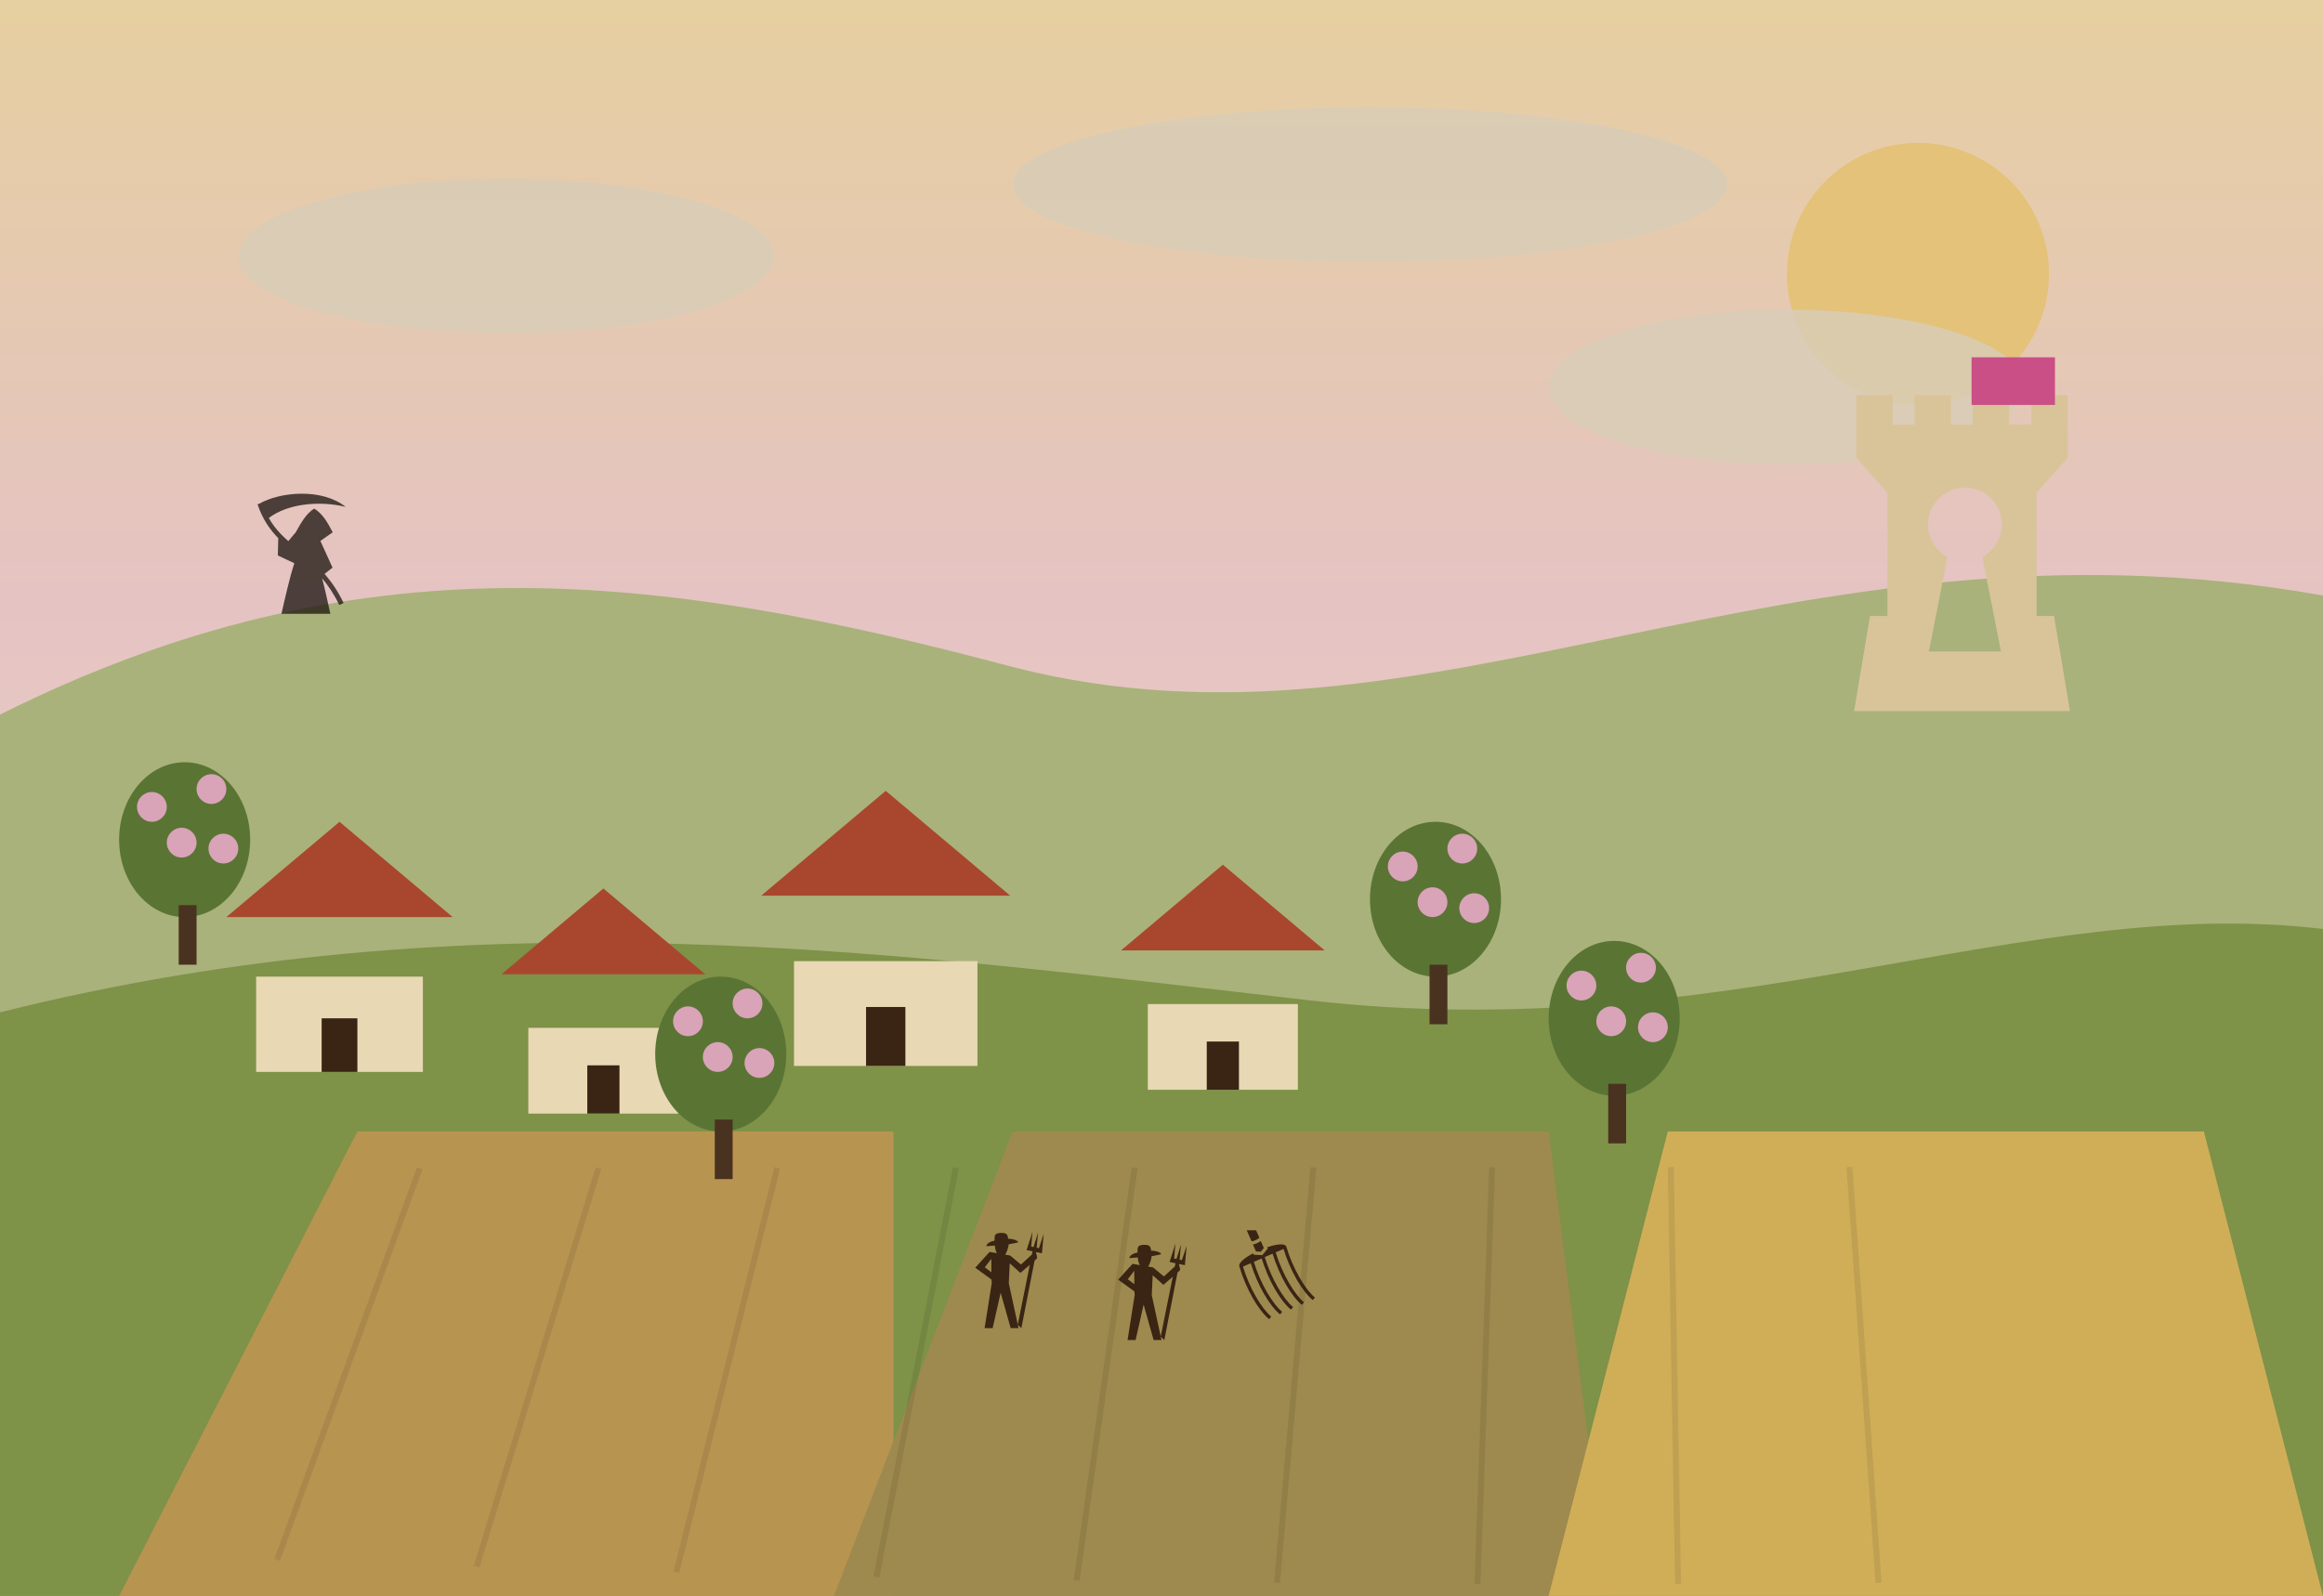
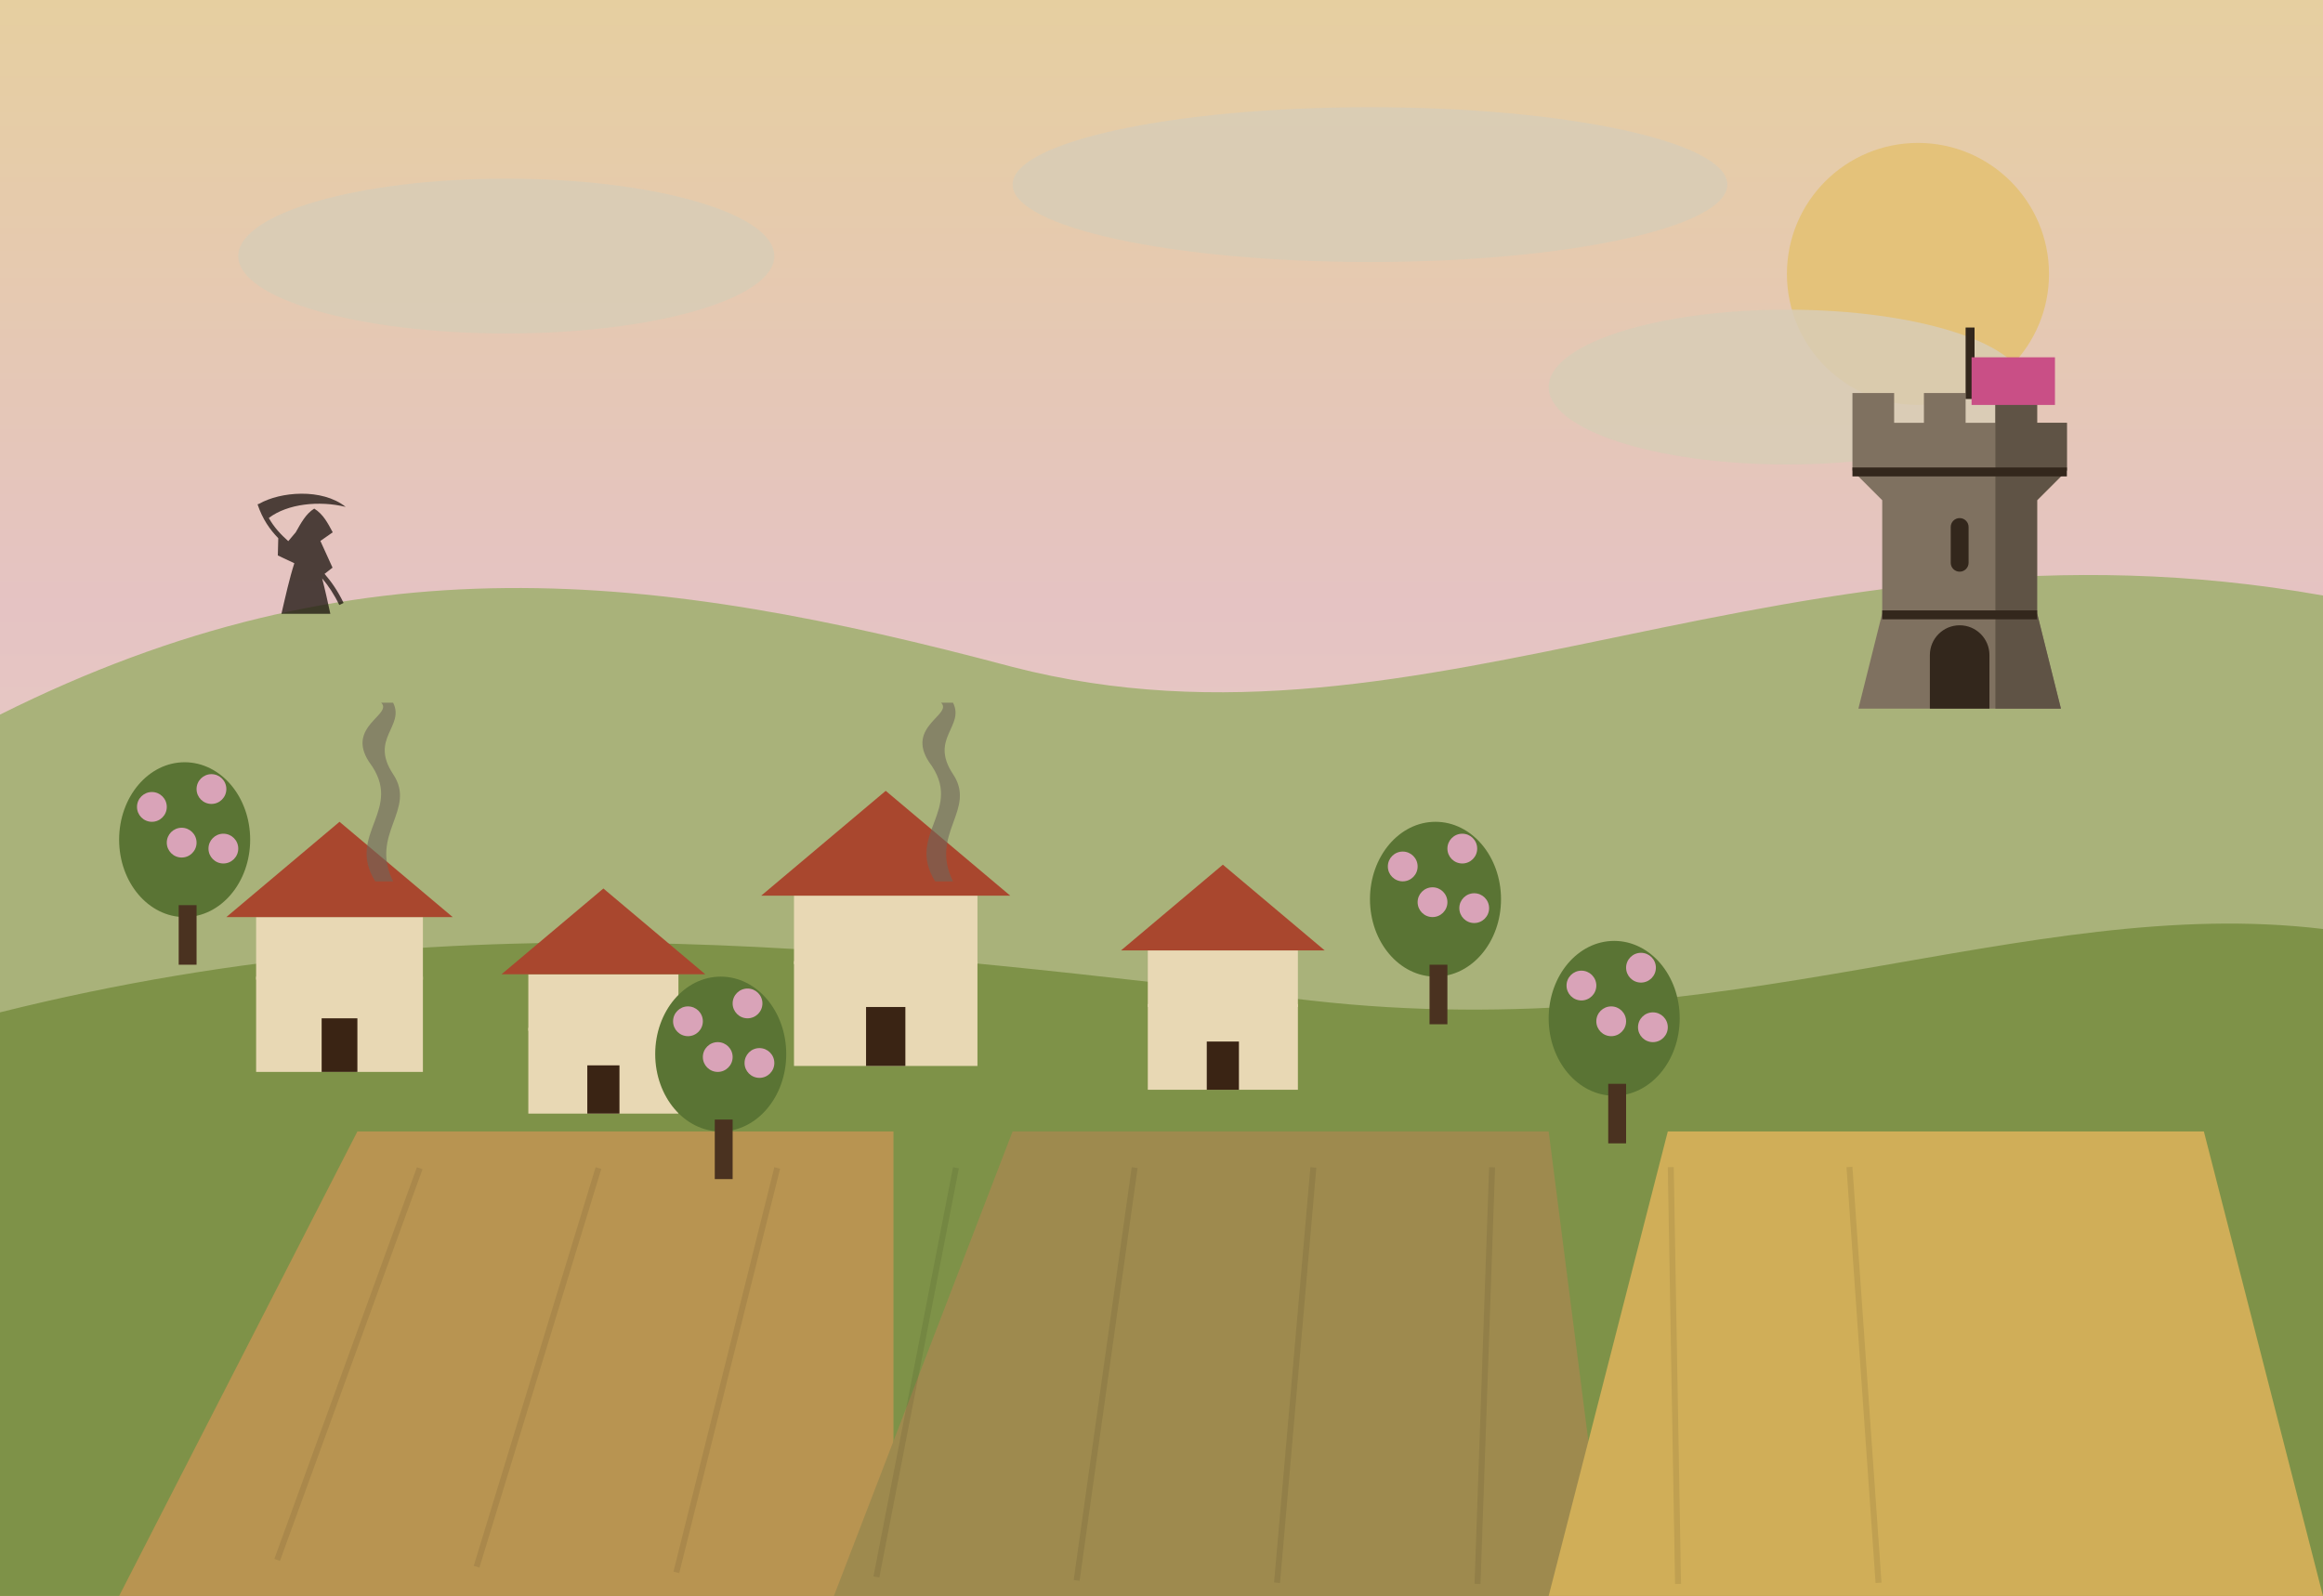
<svg xmlns="http://www.w3.org/2000/svg" width="390" height="268" viewBox="0 0 390 268" fill="none">
  <g id="Kingdom" clip-path="url(#clip0_39_1130)">
    <rect width="390" height="268" fill="url(#paint0_linear_39_1130)" />
    <circle id="Sun" cx="322" cy="46" r="22" fill="#E4C27A" />
    <ellipse id="Cloud" cx="85" cy="43" rx="45" ry="13" fill="#D8CDB6" fill-opacity="0.85" />
    <ellipse id="Cloud_2" cx="230" cy="31" rx="60" ry="13" fill="#D8CDB6" fill-opacity="0.85" />
    <ellipse id="Cloud_3" cx="300" cy="65" rx="40" ry="13" fill="#D8CDB6" fill-opacity="0.85" />
    <g id="Hill">
      <path id="Vector" d="M0 120C60 90 110 96 170 112C240 130 300 84 390 100V268H0V120Z" fill="#A9B27A" />
    </g>
    <g id="Hill_2">
      <path id="Vector_2" d="M0 170C80 150 150 160 220 168C290 176 340 150 390 156V268H0V170Z" fill="#7E9248" />
    </g>
    <g id="Field">
      <path id="Vector_3" d="M20 268L60 190H150V268H20Z" fill="#B89451" />
    </g>
    <g id="Field_2">
      <path id="Vector_4" d="M140 268L170 190H260L270 268H140Z" fill="#9E8A4E" />
    </g>
    <g id="Field_3">
      <path id="Vector_5" d="M260 268L280 190H370L390 268H260Z" fill="#D0AE58" />
    </g>
    <rect id="Furrow" x="70" y="196" width="1" height="70" transform="rotate(20 70 196)" fill="black" fill-opacity="0.08" />
    <rect id="Furrow_2" x="100" y="196" width="1" height="70" transform="rotate(17 100 196)" fill="black" fill-opacity="0.08" />
    <rect id="Furrow_3" x="130" y="196" width="1" height="70" transform="rotate(14 130 196)" fill="black" fill-opacity="0.08" />
    <rect id="Furrow_4" x="160" y="196" width="1" height="70" transform="rotate(11 160 196)" fill="black" fill-opacity="0.08" />
    <rect id="Furrow_5" x="190" y="196" width="1" height="70" transform="rotate(8 190 196)" fill="black" fill-opacity="0.08" />
    <rect id="Furrow_6" x="220" y="196" width="1" height="70" transform="rotate(5 220 196)" fill="black" fill-opacity="0.08" />
    <rect id="Furrow_7" x="250" y="196" width="1" height="70" transform="rotate(2 250 196)" fill="black" fill-opacity="0.08" />
    <rect id="Furrow_8" x="280" y="196" width="1" height="70" transform="rotate(-1 280 196)" fill="black" fill-opacity="0.08" />
    <rect id="Furrow_9" x="310" y="196" width="1" height="70" transform="rotate(-4 310 196)" fill="black" fill-opacity="0.08" />
    <g id="Fortress">
-       <path id="Vector_6" d="M311.643 66.336V76.857L316.879 82.716V103.45H313.948L311.275 119.412H347.518L344.845 103.45H341.917V82.716L347.153 76.857V66.336H341.043V71.317H337.323V66.336H331.212V71.317H327.538V66.336H321.428V71.317H317.753V66.336H311.643ZM329.885 81.867C333.303 81.867 336.073 84.637 336.073 88.055C336.073 90.415 334.753 92.466 332.809 93.51L335.939 109.397H323.832L326.961 93.51C325.018 92.466 323.697 90.414 323.697 88.055C323.697 84.637 326.468 81.867 329.885 81.867L329.885 81.867Z" fill="#D9C49A" />
+       <path d="M311 66H318V71H323V66H330V71H335V66H342V71H347V79L342 84V103L346 119H312L316 103V84L311 79V66Z" fill="#7F7160" />
+       <path d="M335 66H342V71H347V79L342 84V103L346 119H335V66Z" fill="#5F5345" />
+       <rect x="311" y="78.5" width="36" height="1.5" fill="#33271C" />
+       <rect x="316" y="102.5" width="26" height="1.5" fill="#33271C" />
+       <rect x="327.5" y="87" width="3" height="9" rx="1.5" fill="#33271C" />
+       <path data-door="" d="M324 119V110A5 5 0 0 1 334 110V119H324Z" fill="#33271C" />
+       <rect x="330" y="55" width="1.5" height="12" fill="#33271C" />
    </g>
    <rect id="Pennant" x="331" y="60" width="14" height="8" fill="#C94F86" />
    <g id="House">
      <path id="Vector_7" d="M43 164H71V180H43V164Z" fill="#E8D8B4" />
    </g>
+     <rect data-wall-top="154" x="43" y="154" width="28.0" height="10.5" fill="#E8D8B4" />
    <g id="House_2">
      <path id="Vector_8" d="M38 154L57 138L76 154H38Z" fill="#A9472E" />
    </g>
    <rect id="House_3" x="54" y="171" width="6" height="9" fill="#3A2414" />
    <g id="House_4" clip-path="url(#clip1_39_1130)">
      <path id="Vector_9" d="M88.7 172.6H113.9V187H88.7V172.6Z" fill="#E8D8B4" />
    </g>
+     <rect data-wall-top="163.6" x="88.7" y="163.6" width="25.2" height="9.5" fill="#E8D8B4" />
    <g id="House_5" clip-path="url(#clip2_39_1130)">
      <path id="Vector_10" d="M84.2 163.6L101.3 149.2L118.4 163.6H84.2Z" fill="#A9472E" />
    </g>
    <rect id="House_6" x="98.6" y="178.9" width="5.4" height="8.1" fill="#3A2414" />
    <g id="House_7">
      <path id="Vector_11" d="M133.3 161.4H164.1V179H133.3V161.4Z" fill="#E8D8B4" />
    </g>
+     <rect data-wall-top="150.4" x="133.3" y="150.4" width="30.8" height="11.5" fill="#E8D8B4" />
    <g id="House_8" clip-path="url(#clip3_39_1130)">
      <path id="Vector_12" d="M127.8 150.4L148.7 132.8L169.6 150.4H127.8Z" fill="#A9472E" />
    </g>
    <rect id="House_9" x="145.4" y="169.1" width="6.6" height="9.9" fill="#3A2414" />
    <g id="House_10" clip-path="url(#clip4_39_1130)">
      <path id="Vector_13" d="M192.7 168.6H217.9V183H192.7V168.6Z" fill="#E8D8B4" />
    </g>
+     <rect data-wall-top="159.6" x="192.7" y="159.6" width="25.2" height="9.5" fill="#E8D8B4" />
    <g id="House_11" clip-path="url(#clip5_39_1130)">
      <path id="Vector_14" d="M188.2 159.6L205.3 145.2L222.4 159.6H188.2Z" fill="#A9472E" />
    </g>
    <rect id="House_12" x="202.6" y="174.9" width="5.4" height="8.1" fill="#3A2414" />
+     <g id="Smoke">
+       <path d="M63 148C58 140 68 136 62 128C58 122 66 120 64 118H66C68 122 62 124 66 130C70 136 62 140 66 148H63Z" fill="#6E665A" fill-opacity="0.6" />
+     </g>
+     <g id="Smoke_2">
+       <path d="M157 148C152 140 162 136 156 128C152 122 160 120 158 118H160C162 122 156 124 160 130C164 136 156 140 160 148H157Z" fill="#6E665A" fill-opacity="0.6" />
+     </g>
    <g id="Tree">
      <ellipse id="Crown" cx="31" cy="141" rx="11" ry="13" fill="#5A7434" />
      <circle id="Blossom" cx="37.5" cy="142.5" r="2.5" fill="#D9A3B8" />
      <circle id="Blossom_2" cx="30.5" cy="141.5" r="2.5" fill="#D9A3B8" />
      <circle id="Blossom_3" cx="35.5" cy="132.5" r="2.5" fill="#D9A3B8" />
      <circle id="Blossom_4" cx="25.5" cy="135.5" r="2.5" fill="#D9A3B8" />
      <rect id="Trunk" x="30" y="152" width="3" height="10" fill="#4A3220" />
    </g>
    <g id="Tree_2">
      <ellipse id="Crown_2" cx="241" cy="151" rx="11" ry="13" fill="#5A7434" />
      <circle id="Blossom_5" cx="247.5" cy="152.5" r="2.5" fill="#D9A3B8" />
      <circle id="Blossom_6" cx="240.5" cy="151.5" r="2.5" fill="#D9A3B8" />
      <circle id="Blossom_7" cx="245.5" cy="142.5" r="2.5" fill="#D9A3B8" />
      <circle id="Blossom_8" cx="235.5" cy="145.5" r="2.5" fill="#D9A3B8" />
      <rect id="Trunk_2" x="240" y="162" width="3" height="10" fill="#4A3220" />
    </g>
    <g id="Tree_3">
      <ellipse id="Crown_3" cx="271" cy="171" rx="11" ry="13" fill="#5A7434" />
      <circle id="Blossom_9" cx="277.5" cy="172.5" r="2.5" fill="#D9A3B8" />
      <circle id="Blossom_10" cx="270.5" cy="171.5" r="2.5" fill="#D9A3B8" />
      <circle id="Blossom_11" cx="275.5" cy="162.5" r="2.5" fill="#D9A3B8" />
      <circle id="Blossom_12" cx="265.5" cy="165.5" r="2.5" fill="#D9A3B8" />
      <rect id="Trunk_3" x="270" y="182" width="3" height="10" fill="#4A3220" />
    </g>
    <g id="Tree_4">
      <ellipse id="Crown_4" cx="121" cy="177" rx="11" ry="13" fill="#5A7434" />
      <circle id="Blossom_13" cx="127.5" cy="178.5" r="2.5" fill="#D9A3B8" />
      <circle id="Blossom_14" cx="120.5" cy="177.5" r="2.5" fill="#D9A3B8" />
      <circle id="Blossom_15" cx="125.5" cy="168.5" r="2.5" fill="#D9A3B8" />
      <circle id="Blossom_16" cx="115.5" cy="171.5" r="2.5" fill="#D9A3B8" />
      <rect id="Trunk_4" x="120" y="188" width="3" height="10" fill="#4A3220" />
    </g>
-     <g id="Peasant">
-       <path id="Vector_15" d="M173.339 206.846L172.353 209.919L173.346 210.128L173.237 210.668L171.401 212.35L169.59 210.833L168.767 210.69C169.056 210.186 169.283 209.537 169.344 208.946C169.696 208.866 170.572 208.746 170.964 208.592C170.789 208.231 169.903 207.998 169.252 208.019C169.191 207.291 168.94 206.997 168.051 207.038C167.163 207.078 166.892 207.27 166.991 208.318C166.328 208.463 165.652 208.762 165.594 209.27C165.871 209.26 166.753 209.169 167.026 209.165C167.049 209.66 167.18 210.144 167.376 210.443L166.14 210.228L163.727 212.888L166.446 214.852L166.503 215.444L165.301 223.029H166.65L167.997 217.079L169.68 223.029H170.997L170.872 222.453L171.473 223.029L173.69 211.69C173.866 211.531 174.016 211.392 174.115 211.293C174.121 210.922 174.026 210.627 173.936 210.431L173.97 210.259L174.928 210.46L175.225 207.187L174.421 209.605L174.04 209.525L174.273 206.971L173.515 209.416L173.121 209.334L173.339 206.846ZM166.428 211.393L166.44 213.646L165.333 212.811L166.428 211.393ZM169.523 212.14L171.312 213.755C171.312 213.755 172.12 213.071 172.889 212.4L170.87 222.439L169.365 215.495L169.523 212.14Z" fill="#3A2414" />
-     </g>
-     <g id="Peasant_2">
-       <path id="Vector_16" d="M197.339 208.846L196.353 211.919L197.346 212.128L197.237 212.668L195.401 214.35L193.59 212.833L192.767 212.69C193.056 212.186 193.283 211.537 193.344 210.946C193.696 210.866 194.572 210.746 194.964 210.592C194.789 210.231 193.903 209.998 193.252 210.019C193.191 209.291 192.94 208.997 192.051 209.038C191.163 209.078 190.892 209.27 190.991 210.318C190.328 210.463 189.652 210.762 189.594 211.27C189.871 211.26 190.753 211.169 191.026 211.165C191.049 211.66 191.18 212.144 191.376 212.443L190.14 212.228L187.727 214.888L190.446 216.852L190.503 217.444L189.301 225.029H190.65L191.997 219.079L193.68 225.029H194.997L194.872 224.453L195.473 225.029L197.69 213.69C197.866 213.531 198.016 213.392 198.115 213.293C198.121 212.922 198.026 212.627 197.936 212.431L197.97 212.259L198.928 212.46L199.225 209.187L198.421 211.605L198.04 211.525L198.273 208.971L197.515 211.416L197.121 211.334L197.339 208.846ZM190.428 213.393L190.44 215.646L189.333 214.811L190.428 213.393ZM193.523 214.14L195.312 215.755C195.312 215.755 196.12 215.071 196.889 214.4L194.87 224.439L193.365 217.495L193.523 214.14Z" fill="#3A2414" />
-     </g>
-     <g id="Mob">
-       <path id="Vector_17" fill-rule="evenodd" clip-rule="evenodd" d="M209.309 206.594L210.113 208.431C210.134 208.434 210.172 208.439 210.234 208.431C210.381 208.413 210.603 208.344 210.813 208.248C211.019 208.152 211.219 208.028 211.338 207.926C211.384 207.884 211.406 207.855 211.422 207.833L210.881 206.594H209.309ZM211.663 208.387C211.488 208.528 211.275 208.654 211.047 208.758C210.816 208.864 210.578 208.948 210.353 208.982L210.863 210.153L211.669 210.194L212.181 209.578L211.663 208.387ZM215.103 208.96C214.494 208.949 213.641 209.141 212.741 209.447L212.838 209.672L212.009 210.663L211.919 210.769L210.488 210.697L210.384 210.463C208.994 211.197 207.928 212.044 208.058 212.619C209.213 216.531 211.259 220.016 213.063 221.522L213.422 221.091C211.828 219.756 209.813 216.422 208.672 212.697L209.984 212.125C211.153 215.913 213.141 219.256 214.897 220.722L215.256 220.291C213.659 218.956 211.644 215.625 210.5 211.9L211.816 211.325C212.984 215.113 214.972 218.456 216.731 219.922L217.088 219.491C215.494 218.156 213.475 214.825 212.334 211.1L213.65 210.525C214.819 214.313 216.806 217.656 218.563 219.122L218.922 218.691C217.328 217.356 215.309 214.025 214.169 210.3L215.484 209.725C216.653 213.509 218.641 216.859 220.397 218.322L220.753 217.891C219.125 216.528 217.056 213.081 215.928 209.263C215.794 209.06 215.5 208.967 215.103 208.96Z" fill="#3A2414" />
-     </g>
    <g id="Death">
      <path id="Vector_18" d="M50.593 82.904C47.915 82.918 45.286 83.577 43.503 84.598L43.239 84.687C44.078 87.191 45.308 88.927 46.717 90.375L46.643 93.274L49.414 94.582C48.598 97.116 47.931 100.12 47.248 103.075H55.461C55.018 101.05 54.579 99.015 54.079 97.114C55.1 98.322 56.077 99.762 56.961 101.596L57.684 101.249C56.715 99.235 55.624 97.668 54.491 96.366L55.829 95.323L53.789 90.838L55.861 89.388C55.046 87.864 54.252 86.324 52.755 85.406C51.358 86.266 50.521 87.843 49.652 89.381L48.396 90.872C47.155 89.769 46.034 88.58 45.127 86.982C48.258 84.596 53.572 84.027 58.032 85.118C56.046 83.53 53.294 82.889 50.593 82.904V82.904Z" fill="#1A120C" fill-opacity="0.75" />
    </g>
  </g>
  <defs>
    <linearGradient id="paint0_linear_39_1130" x1="195" y1="0" x2="195" y2="268" gradientUnits="userSpaceOnUse">
      <stop stop-color="#E6CFA0" />
      <stop offset="0.38" stop-color="#E5C3C3" />
      <stop offset="1" stop-color="#EFE2C4" />
    </linearGradient>
    <clipPath id="clip0_39_1130">
      <rect width="390" height="268" fill="white" />
    </clipPath>
    <clipPath id="clip1_39_1130">
      <rect width="30.6" height="27" fill="white" transform="translate(86 160)" />
    </clipPath>
    <clipPath id="clip2_39_1130">
      <rect width="34.2" height="16.2" fill="white" transform="translate(84.2 149.2)" />
    </clipPath>
    <clipPath id="clip3_39_1130">
      <rect width="41.8" height="19.8" fill="white" transform="translate(127.8 132.8)" />
    </clipPath>
    <clipPath id="clip4_39_1130">
      <rect width="30.6" height="27" fill="white" transform="translate(190 156)" />
    </clipPath>
    <clipPath id="clip5_39_1130">
      <rect width="34.2" height="16.2" fill="white" transform="translate(188.2 145.2)" />
    </clipPath>
  </defs>
</svg>
